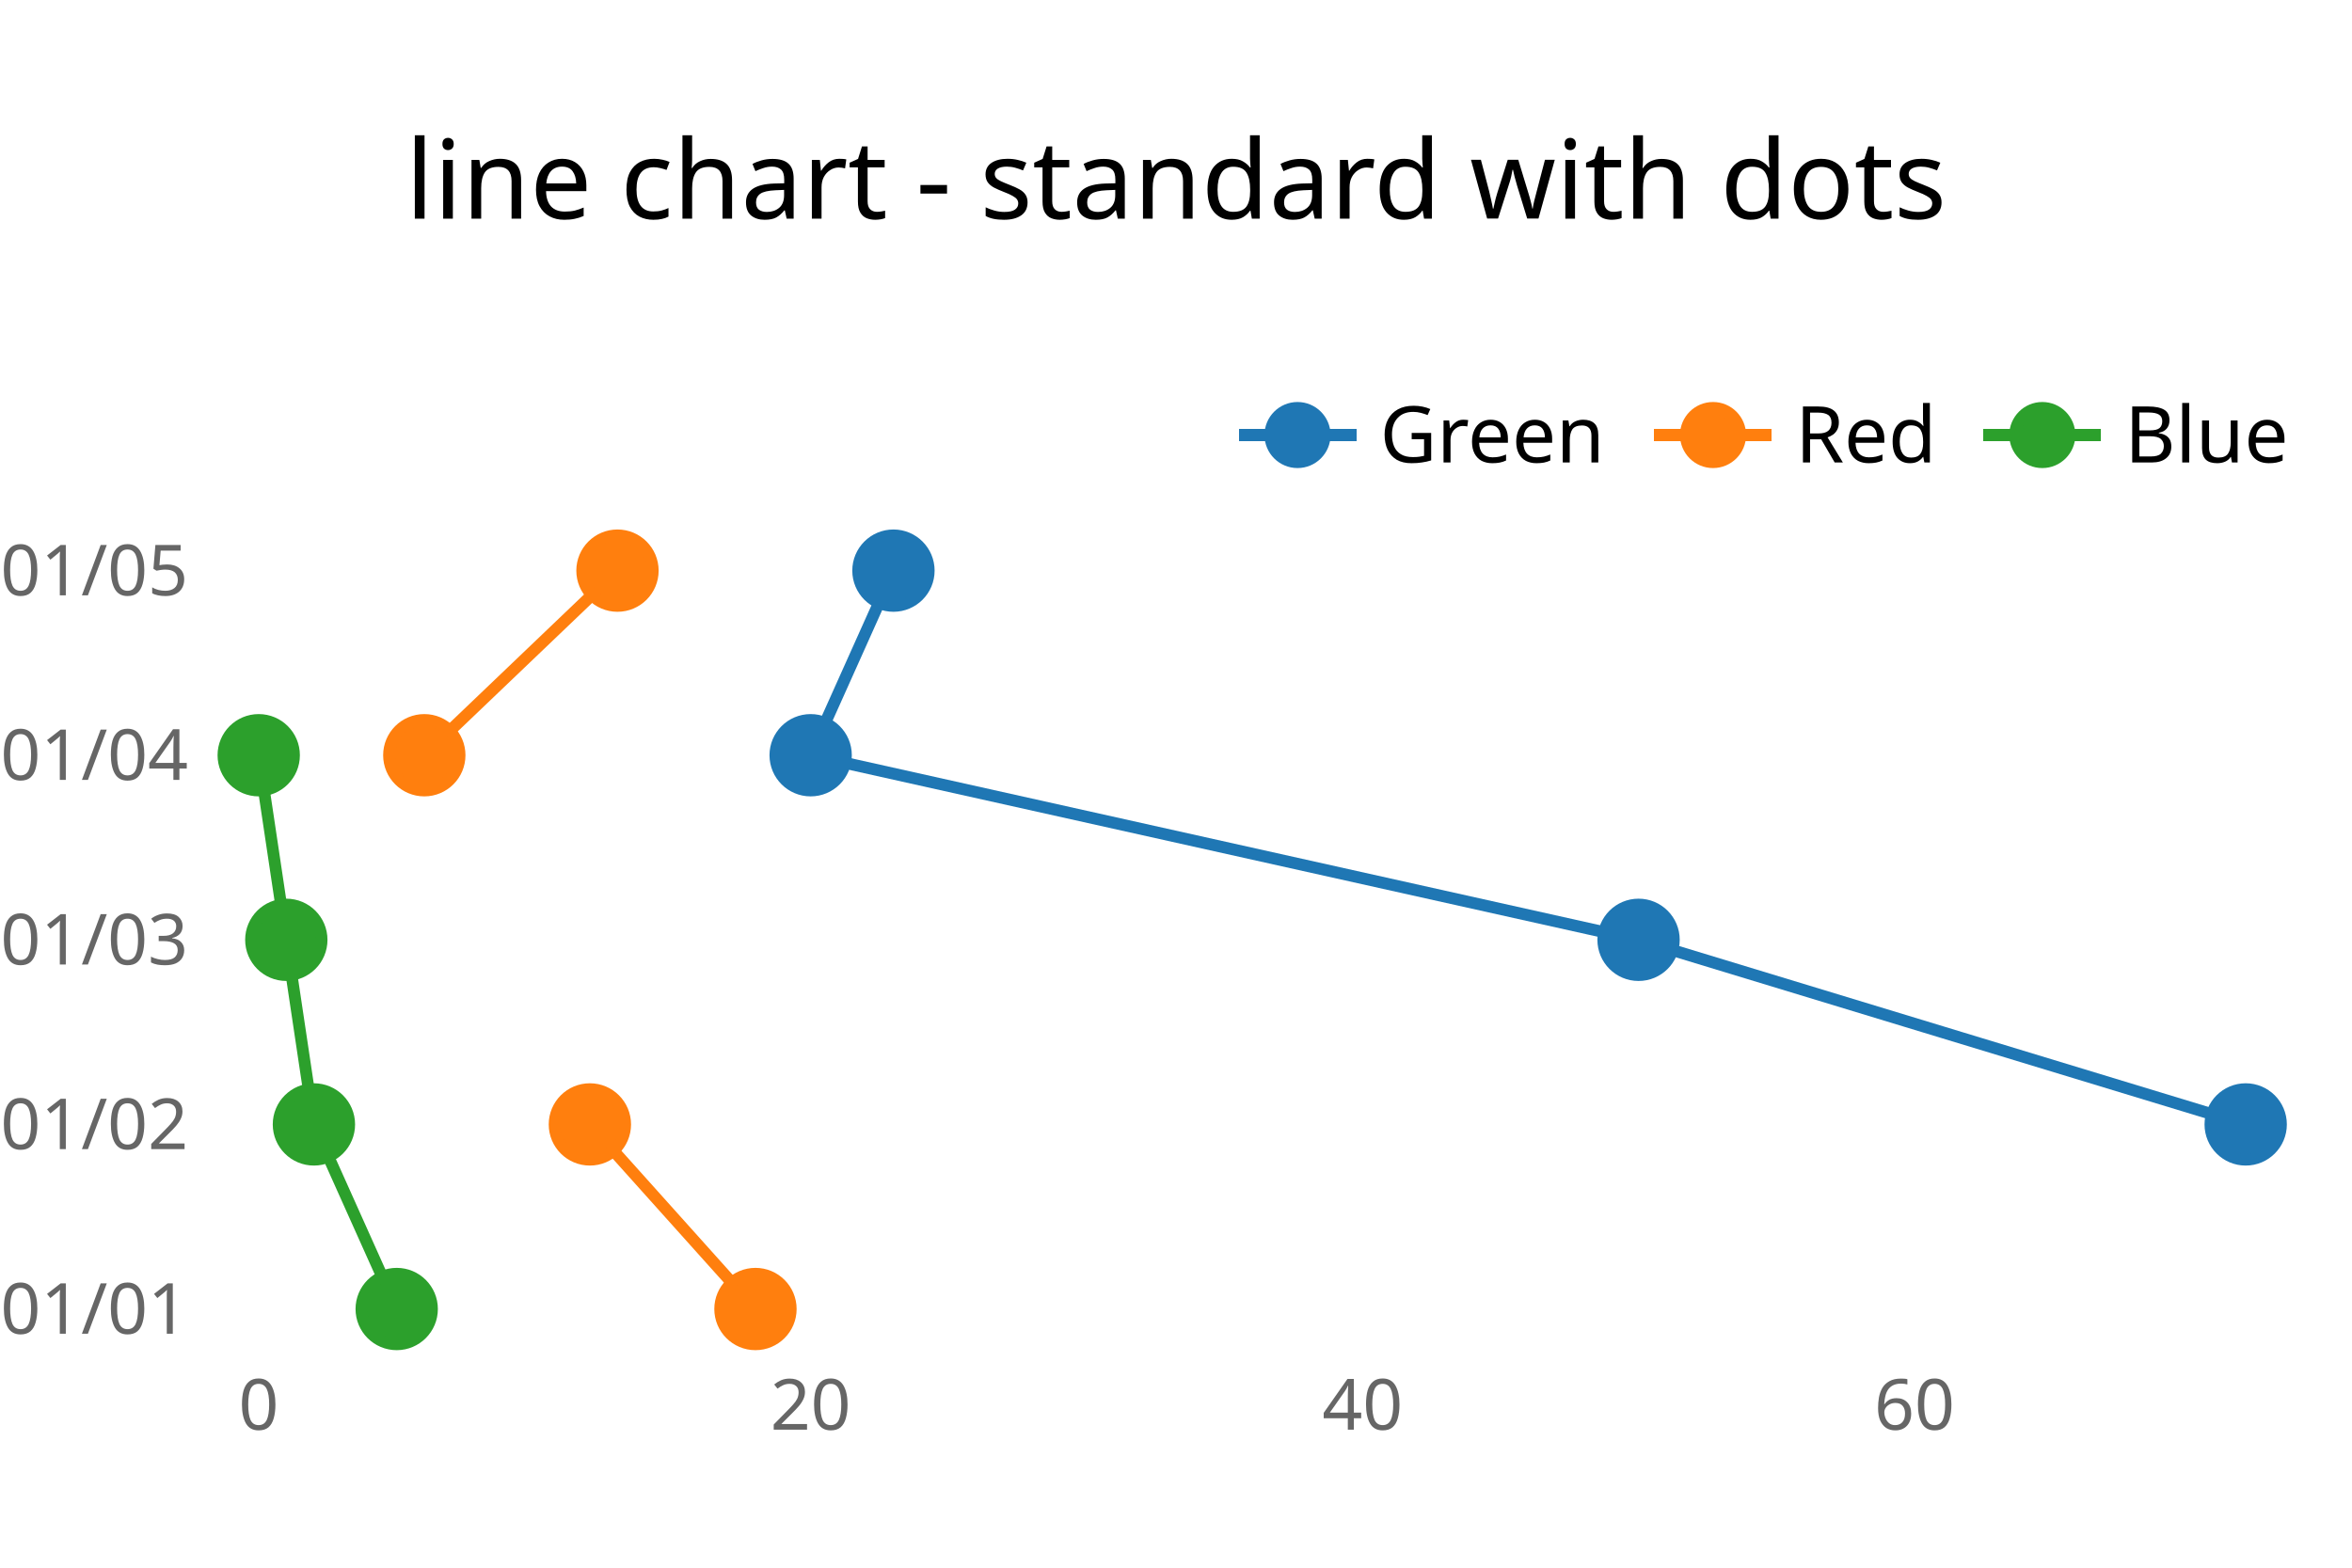
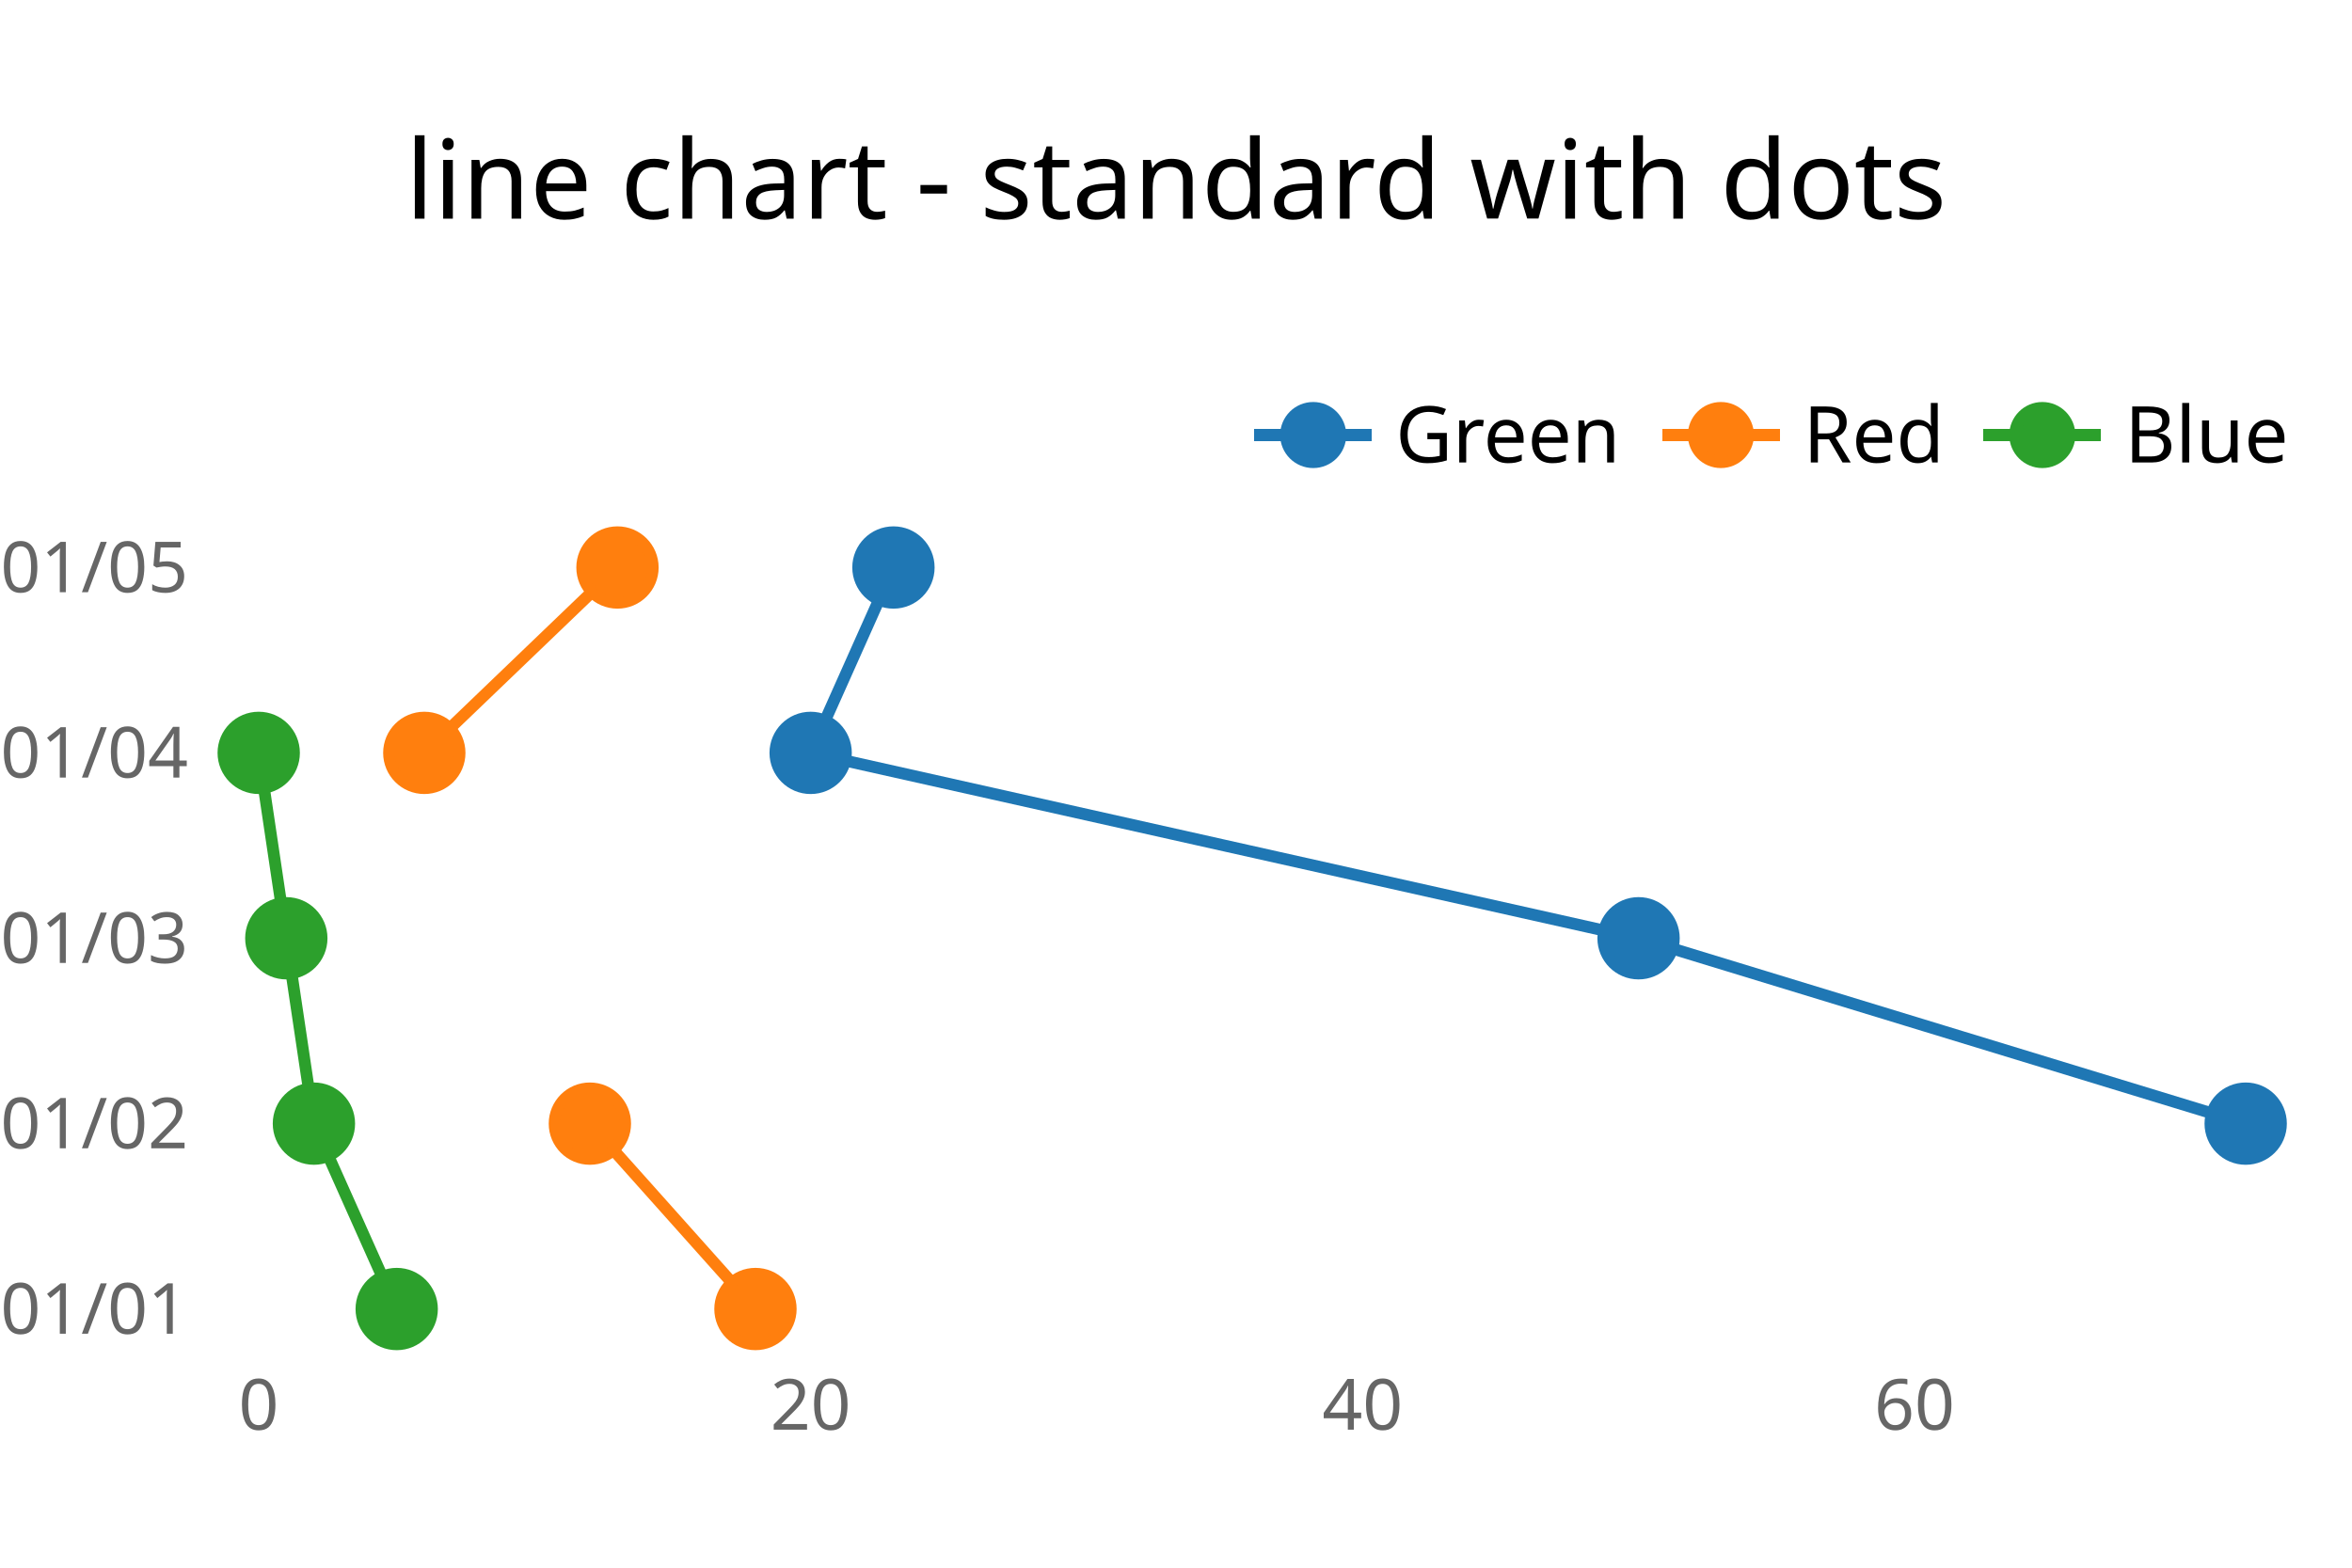
<svg xmlns="http://www.w3.org/2000/svg" contentScriptType="text/ecmascript" width="300" zoomAndPan="magnify" contentStyleType="text/css" viewBox="0 0 300 200" height="200" preserveAspectRatio="xMidYMid meet" version="1.0">
  <g id="canvas" />
  <g font-size="10px" fill="none" width="300" style="-webkit-touch-callout: none; -webkit-user-select: none; -khtml-user-select: none; -moz-user-select: none; -ms-user-select: none; user-select: none;" font-family="sans-serif" height="200" stroke="none" stroke-width="1.5">
    <defs />
    <g>
      <g transform="translate(3,3)">
-         <g transform="translate(40,0)">
+         <g transform="translate(38,0)">
          <g transform="translate(4,4)">
-             <text fill="rgb(0,0,0)" dy=".35em" style="font-family: sans-serif; font-style: normal; font-variant: normal; font-weight: normal; font-size: 14px; " pointer-events="none" transform="translate(103,16)" text-anchor="middle">
+             <text fill="rgb(0,0,0)" dy=".35em" style="font-family: sans-serif; font-style: normal; font-variant: normal; font-weight: normal; font-size: 14px; " pointer-events="none" transform="translate(105,16)" text-anchor="middle">
                            line chart - standard with dots
                        </text>
          </g>
        </g>
      </g>
      <g transform="translate(3,3)">
        <g clip-path="url(#ha)">
          <clipPath id="ha">
            <rect x="0" width="294" height="25" y="40" />
          </clipPath>
          <g transform="translate(0,40)">
            <g transform="translate(5,5)">
-               <g transform="translate(150,0)">
+               <g transform="translate(152,0)">
                <g>
                  <g>
                    <g>
                      <g>
                        <line x1="0" x2="15" y1="7.5" y2="7.5" shape-rendering="crispEdges" stroke="rgb(31,119,180)" pointer-events="none" />
                      </g>
                      <g>
                        <circle fill="rgb(31,119,180)" r="3.464" pointer-events="none" cx="7.5" cy="7.5" stroke="rgb(31,119,180)" />
                      </g>
                    </g>
                  </g>
                  <g>
                    <text fill="rgb(0,0,0)" x="3" dy=".35em" pointer-events="none" transform="translate(15,7.5)">
                                            Green
                                        </text>
                  </g>
                </g>
-                 <g transform="translate(53,0)">
+                 <g transform="translate(52,0)">
                  <g>
                    <g>
                      <g>
                        <line x1="0" x2="15" y1="7.5" y2="7.5" shape-rendering="crispEdges" stroke="rgb(255,127,14)" pointer-events="none" />
                      </g>
                      <g>
                        <circle fill="rgb(255,127,14)" r="3.464" pointer-events="none" cx="7.5" cy="7.5" stroke="rgb(255,127,14)" />
                      </g>
                    </g>
                  </g>
                  <g>
                    <text fill="rgb(0,0,0)" x="3" dy=".35em" pointer-events="none" transform="translate(15,7.5)">
                                            Red
                                        </text>
                  </g>
                </g>
-                 <g transform="translate(95,0)">
+                 <g transform="translate(93,0)">
                  <g>
                    <g>
                      <g>
                        <line x1="0" x2="15" y1="7.5" y2="7.5" shape-rendering="crispEdges" stroke="rgb(44,160,44)" pointer-events="none" />
                      </g>
                      <g>
                        <circle fill="rgb(44,160,44)" r="3.464" pointer-events="none" cx="7.5" cy="7.5" stroke="rgb(44,160,44)" />
                      </g>
                    </g>
                  </g>
                  <g>
                    <text fill="rgb(0,0,0)" x="3" dy=".35em" pointer-events="none" transform="translate(15,7.5)">
                                            Blue
                                        </text>
                  </g>
                </g>
              </g>
            </g>
          </g>
        </g>
      </g>
      <g transform="translate(3,3)">
        <g transform="translate(0,65)">
-           <g transform="translate(0,4.7999)">
-             <g transform="translate(30,-7.105427357601002e-15)" />
-           </g>
-           <g transform="translate(0,4.7999)">
-             <line x1="30" x2="30" y1="0" y2="94.2" stroke="rgb(240,240,240)" stroke-width="0" pointer-events="none" />
-             <line x1="100.4" x2="100.4" y1="0" y2="94.2" stroke="rgb(240,240,240)" stroke-width="0" pointer-events="none" />
-             <line x1="170.8" x2="170.8" y1="0" y2="94.2" stroke="rgb(240,240,240)" stroke-width="0" pointer-events="none" />
-             <line x1="241.2" x2="241.2" y1="0" y2="94.2" stroke="rgb(240,240,240)" stroke-width="0" pointer-events="none" />
-           </g>
-           <g transform="translate(0,4.7999)">
-             <line x1="30" x2="294" y1="94.2" y2="94.2" stroke="rgb(240,240,240)" stroke-width="0" pointer-events="none" />
-             <line x1="30" x2="294" y1="70.65" y2="70.65" stroke="rgb(240,240,240)" stroke-width="0" pointer-events="none" />
-             <line x1="30" x2="294" y1="47.1" y2="47.1" stroke="rgb(240,240,240)" stroke-width="0" pointer-events="none" />
-             <line x1="30" x2="294" y1="23.55" y2="23.55" stroke="rgb(240,240,240)" stroke-width="0" pointer-events="none" />
-             <line x1="30" x2="294" y1="-1.4210854715202004e-14" y2="-1.4210854715202004e-14" stroke="rgb(240,240,240)" stroke-width="0" pointer-events="none" />
-           </g>
-           <g transform="translate(0,4.7999)">
-             <g transform="translate(0,-7.105427357601002e-15)">
-               <g>
-                 <line x1="24" x2="30" y1="94.2" y2="94.2" shape-rendering="crispEdges" stroke="rgb(102,102,102)" stroke-width="0" pointer-events="none" />
-               </g>
-               <g>
-                 <line x1="27" x2="30" y1="82.425" y2="82.425" shape-rendering="crispEdges" stroke="rgb(102,102,102)" stroke-width="0" pointer-events="none" />
-               </g>
-               <g>
-                 <text x="-3" transform="translate(24,94.2001)" fill="rgb(102,102,102)" text-anchor="end" style="font-family: sans-serif; font-style: normal; font-variant: normal; font-weight: normal; font-size: 9px; " dy=".35em" pointer-events="none">
+           <g transform="translate(0,4.4)">
+             <g transform="translate(30,0)" />
+           </g>
+           <g transform="translate(0,4.4)">
+             <line x1="30" x2="30" y1="0" y2="94.6" stroke="rgb(240,240,240)" stroke-width="0" pointer-events="none" />
+             <line x1="100.4" x2="100.4" y1="0" y2="94.6" stroke="rgb(240,240,240)" stroke-width="0" pointer-events="none" />
+             <line x1="170.8" x2="170.8" y1="0" y2="94.6" stroke="rgb(240,240,240)" stroke-width="0" pointer-events="none" />
+             <line x1="241.2" x2="241.2" y1="0" y2="94.6" stroke="rgb(240,240,240)" stroke-width="0" pointer-events="none" />
+           </g>
+           <g transform="translate(0,4.4)">
+             <line x1="30" x2="294" y1="94.6" y2="94.6" stroke="rgb(240,240,240)" stroke-width="0" pointer-events="none" />
+             <line x1="30" x2="294" y1="70.95" y2="70.95" stroke="rgb(240,240,240)" stroke-width="0" pointer-events="none" />
+             <line x1="30" x2="294" y1="47.3" y2="47.3" stroke="rgb(240,240,240)" stroke-width="0" pointer-events="none" />
+             <line x1="30" x2="294" y1="23.65" y2="23.65" stroke="rgb(240,240,240)" stroke-width="0" pointer-events="none" />
+             <line x1="30" x2="294" y1="0" y2="0" stroke="rgb(240,240,240)" stroke-width="0" pointer-events="none" />
+           </g>
+           <g transform="translate(0,4.4)">
+             <g>
+               <g>
+                 <line x1="24" x2="30" y1="94.6" y2="94.6" shape-rendering="crispEdges" stroke="rgb(102,102,102)" stroke-width="0" pointer-events="none" />
+               </g>
+               <g>
+                 <line x1="27" x2="30" y1="82.775" y2="82.775" shape-rendering="crispEdges" stroke="rgb(102,102,102)" stroke-width="0" pointer-events="none" />
+               </g>
+               <g>
+                 <text x="-3" transform="translate(24,94.6)" fill="rgb(102,102,102)" text-anchor="end" style="font-family: sans-serif; font-style: normal; font-variant: normal; font-weight: normal; font-size: 9px; " dy=".35em" pointer-events="none">
                                    01/01
                                </text>
              </g>
              <g>
-                 <line x1="24" x2="30" y1="70.65" y2="70.65" shape-rendering="crispEdges" stroke="rgb(102,102,102)" stroke-width="0" pointer-events="none" />
-               </g>
-               <g>
-                 <line x1="27" x2="30" y1="58.875" y2="58.875" shape-rendering="crispEdges" stroke="rgb(102,102,102)" stroke-width="0" pointer-events="none" />
-               </g>
-               <g>
-                 <text x="-3" transform="translate(24,70.65008)" fill="rgb(102,102,102)" text-anchor="end" style="font-family: sans-serif; font-style: normal; font-variant: normal; font-weight: normal; font-size: 9px; " dy=".35em" pointer-events="none">
+                 <line x1="24" x2="30" y1="70.95" y2="70.95" shape-rendering="crispEdges" stroke="rgb(102,102,102)" stroke-width="0" pointer-events="none" />
+               </g>
+               <g>
+                 <line x1="27" x2="30" y1="59.125" y2="59.125" shape-rendering="crispEdges" stroke="rgb(102,102,102)" stroke-width="0" pointer-events="none" />
+               </g>
+               <g>
+                 <text x="-3" transform="translate(24,70.95)" fill="rgb(102,102,102)" text-anchor="end" style="font-family: sans-serif; font-style: normal; font-variant: normal; font-weight: normal; font-size: 9px; " dy=".35em" pointer-events="none">
                                    01/02
                                </text>
              </g>
              <g>
-                 <line x1="24" x2="30" y1="47.1" y2="47.1" shape-rendering="crispEdges" stroke="rgb(102,102,102)" stroke-width="0" pointer-events="none" />
-               </g>
-               <g>
-                 <line x1="27" x2="30" y1="35.325" y2="35.325" shape-rendering="crispEdges" stroke="rgb(102,102,102)" stroke-width="0" pointer-events="none" />
-               </g>
-               <g>
-                 <text x="-3" transform="translate(24,47.10005)" fill="rgb(102,102,102)" text-anchor="end" style="font-family: sans-serif; font-style: normal; font-variant: normal; font-weight: normal; font-size: 9px; " dy=".35em" pointer-events="none">
+                 <line x1="24" x2="30" y1="47.3" y2="47.3" shape-rendering="crispEdges" stroke="rgb(102,102,102)" stroke-width="0" pointer-events="none" />
+               </g>
+               <g>
+                 <line x1="27" x2="30" y1="35.475" y2="35.475" shape-rendering="crispEdges" stroke="rgb(102,102,102)" stroke-width="0" pointer-events="none" />
+               </g>
+               <g>
+                 <text x="-3" transform="translate(24,47.3)" fill="rgb(102,102,102)" text-anchor="end" style="font-family: sans-serif; font-style: normal; font-variant: normal; font-weight: normal; font-size: 9px; " dy=".35em" pointer-events="none">
                                    01/03
                                </text>
              </g>
              <g>
-                 <line x1="24" x2="30" y1="23.55" y2="23.55" shape-rendering="crispEdges" stroke="rgb(102,102,102)" stroke-width="0" pointer-events="none" />
-               </g>
-               <g>
-                 <line x1="27" x2="30" y1="11.775" y2="11.775" shape-rendering="crispEdges" stroke="rgb(102,102,102)" stroke-width="0" pointer-events="none" />
-               </g>
-               <g>
-                 <text x="-3" transform="translate(24,23.55003)" fill="rgb(102,102,102)" text-anchor="end" style="font-family: sans-serif; font-style: normal; font-variant: normal; font-weight: normal; font-size: 9px; " dy=".35em" pointer-events="none">
+                 <line x1="24" x2="30" y1="23.65" y2="23.65" shape-rendering="crispEdges" stroke="rgb(102,102,102)" stroke-width="0" pointer-events="none" />
+               </g>
+               <g>
+                 <line x1="27" x2="30" y1="11.825" y2="11.825" shape-rendering="crispEdges" stroke="rgb(102,102,102)" stroke-width="0" pointer-events="none" />
+               </g>
+               <g>
+                 <text x="-3" transform="translate(24,23.65)" fill="rgb(102,102,102)" text-anchor="end" style="font-family: sans-serif; font-style: normal; font-variant: normal; font-weight: normal; font-size: 9px; " dy=".35em" pointer-events="none">
                                    01/04
                                </text>
              </g>
              <g>
                <line x1="24" x2="30" y1="0" y2="0" shape-rendering="crispEdges" stroke="rgb(102,102,102)" stroke-width="0" pointer-events="none" />
              </g>
              <g />
              <g>
                <text x="-3" transform="translate(24,0)" fill="rgb(102,102,102)" text-anchor="end" style="font-family: sans-serif; font-style: normal; font-variant: normal; font-weight: normal; font-size: 9px; " dy=".35em" pointer-events="none">
                                    01/05
                                </text>
              </g>
            </g>
-             <g transform="translate(0,-7.105427357601002e-15)">
-               <line stroke-linecap="square" x1="30" x2="30" y1="0" y2="94.2" shape-rendering="crispEdges" stroke="rgb(102,102,102)" stroke-width="0" pointer-events="none" />
-             </g>
-           </g>
-           <g transform="translate(0,4.7999)">
-             <g transform="translate(30,94.2001)">
+             <g>
+               <line stroke-linecap="square" x1="30" x2="30" y1="0" y2="94.6" shape-rendering="crispEdges" stroke="rgb(102,102,102)" stroke-width="0" pointer-events="none" />
+             </g>
+           </g>
+           <g transform="translate(0,4.4)">
+             <g transform="translate(30,94.6)">
              <g>
                <g>
                  <line x1="0" x2="0" y1="0" y2="6" shape-rendering="crispEdges" stroke="rgb(102,102,102)" stroke-width="0" pointer-events="none" />
                </g>
                <g>
                  <line x1="35.2" x2="35.2" y1="0" y2="3" shape-rendering="crispEdges" stroke="rgb(102,102,102)" stroke-width="0" pointer-events="none" />
                </g>
                <g>
                  <text y="3" transform="translate(0,6)" fill="rgb(102,102,102)" text-anchor="middle" style="font-family: sans-serif; font-style: normal; font-variant: normal; font-weight: normal; font-size: 9px; " dy=".71em" pointer-events="none">
                                        0
                                    </text>
                </g>
                <g transform="translate(70.4,0)">
                  <line x1="0" x2="0" y1="0" y2="6" shape-rendering="crispEdges" stroke="rgb(102,102,102)" stroke-width="0" pointer-events="none" />
                </g>
                <g transform="translate(70.4,0)">
                  <line x1="35.2" x2="35.2" y1="0" y2="3" shape-rendering="crispEdges" stroke="rgb(102,102,102)" stroke-width="0" pointer-events="none" />
                </g>
                <g transform="translate(70.4,0)">
                  <text y="3" transform="translate(0,6)" fill="rgb(102,102,102)" text-anchor="middle" style="font-family: sans-serif; font-style: normal; font-variant: normal; font-weight: normal; font-size: 9px; " dy=".71em" pointer-events="none">
                                        20
                                    </text>
                </g>
                <g transform="translate(140.8,0)">
                  <line x1="0" x2="0" y1="0" y2="6" shape-rendering="crispEdges" stroke="rgb(102,102,102)" stroke-width="0" pointer-events="none" />
                </g>
                <g transform="translate(140.8,0)">
                  <line x1="35.2" x2="35.2" y1="0" y2="3" shape-rendering="crispEdges" stroke="rgb(102,102,102)" stroke-width="0" pointer-events="none" />
                </g>
                <g transform="translate(140.8,0)">
                  <text y="3" transform="translate(0,6)" fill="rgb(102,102,102)" text-anchor="middle" style="font-family: sans-serif; font-style: normal; font-variant: normal; font-weight: normal; font-size: 9px; " dy=".71em" pointer-events="none">
                                        40
                                    </text>
                </g>
                <g transform="translate(211.2,0)">
                  <line x1="0" x2="0" y1="0" y2="6" shape-rendering="crispEdges" stroke="rgb(102,102,102)" stroke-width="0" pointer-events="none" />
                </g>
                <g transform="translate(211.2,0)" />
                <g transform="translate(211.2,0)">
                  <text y="3" transform="translate(0,6)" fill="rgb(102,102,102)" text-anchor="middle" style="font-family: sans-serif; font-style: normal; font-variant: normal; font-weight: normal; font-size: 9px; " dy=".71em" pointer-events="none">
                                        60
                                    </text>
                </g>
              </g>
              <g>
                <line stroke-linecap="square" x1="0" x2="264" y1="0" y2="0" shape-rendering="crispEdges" stroke="rgb(102,102,102)" stroke-width="0" pointer-events="none" />
              </g>
            </g>
          </g>
-           <g transform="translate(0,4.7999)">
-             <g transform="translate(30,-7.105427357601002e-15)">
+           <g transform="translate(0,4.4)">
+             <g transform="translate(30,0)">
              <g>
                <g />
                <g>
-                   <path d="M253.44,70.65L214.72,58.875L176,47.1L123.2,35.325L70.4,23.55L75.68,11.775L80.96,0" pointer-events="none" stroke="rgb(31,119,180)" />
-                 </g>
-                 <g>
-                   <circle fill="rgb(31,119,180)" r="4.5" pointer-events="none" cx="253.44" cy="70.65" stroke="rgb(31,119,180)" />
-                   <circle fill="rgb(31,119,180)" r="4.5" pointer-events="none" cx="176" cy="47.1" stroke="rgb(31,119,180)" />
-                   <circle fill="rgb(31,119,180)" r="4.5" pointer-events="none" cx="70.4" cy="23.55" stroke="rgb(31,119,180)" />
+                   <path d="M253.44,70.95L214.72,59.125L176,47.3L123.2,35.475L70.4,23.65L75.68,11.825L80.96,0" pointer-events="none" stroke="rgb(31,119,180)" />
+                 </g>
+                 <g>
+                   <circle fill="rgb(31,119,180)" r="4.5" pointer-events="none" cx="253.44" cy="70.95" stroke="rgb(31,119,180)" />
+                   <circle fill="rgb(31,119,180)" r="4.5" pointer-events="none" cx="176" cy="47.3" stroke="rgb(31,119,180)" />
+                   <circle fill="rgb(31,119,180)" r="4.5" pointer-events="none" cx="70.4" cy="23.65" stroke="rgb(31,119,180)" />
                  <circle fill="rgb(31,119,180)" r="4.5" pointer-events="none" cx="80.96" cy="0" stroke="rgb(31,119,180)" />
                </g>
                <g />
                <g>
-                   <path d="M63.36,94.2L52.8,82.425L42.24,70.65" pointer-events="none" stroke="rgb(255,127,14)" />
-                   <path d="M21.12,23.55L33.44,11.775L45.76,0" pointer-events="none" stroke="rgb(255,127,14)" />
-                 </g>
-                 <g>
-                   <circle fill="rgb(255,127,14)" r="4.5" pointer-events="none" cx="63.36" cy="94.2" stroke="rgb(255,127,14)" />
-                   <circle fill="rgb(255,127,14)" r="4.5" pointer-events="none" cx="42.24" cy="70.65" stroke="rgb(255,127,14)" />
-                   <circle fill="rgb(255,127,14)" r="4.5" pointer-events="none" cx="21.12" cy="23.55" stroke="rgb(255,127,14)" />
+                   <path d="M63.36,94.6L52.8,82.775L42.24,70.95" pointer-events="none" stroke="rgb(255,127,14)" />
+                   <path d="M21.12,23.65L33.44,11.825L45.76,0" pointer-events="none" stroke="rgb(255,127,14)" />
+                 </g>
+                 <g>
+                   <circle fill="rgb(255,127,14)" r="4.5" pointer-events="none" cx="63.36" cy="94.6" stroke="rgb(255,127,14)" />
+                   <circle fill="rgb(255,127,14)" r="4.5" pointer-events="none" cx="42.24" cy="70.95" stroke="rgb(255,127,14)" />
+                   <circle fill="rgb(255,127,14)" r="4.5" pointer-events="none" cx="21.12" cy="23.65" stroke="rgb(255,127,14)" />
                  <circle fill="rgb(255,127,14)" r="4.5" pointer-events="none" cx="45.76" cy="0" stroke="rgb(255,127,14)" />
                </g>
                <g />
                <g>
-                   <path d="M17.6,94.2L12.32,82.425L7.04,70.65L5.28,58.875L3.52,47.1L1.76,35.325L0,23.55" pointer-events="none" stroke="rgb(44,160,44)" />
-                 </g>
-                 <g>
-                   <circle fill="rgb(44,160,44)" r="4.5" pointer-events="none" cx="17.6" cy="94.2" stroke="rgb(44,160,44)" />
-                   <circle fill="rgb(44,160,44)" r="4.5" pointer-events="none" cx="7.04" cy="70.65" stroke="rgb(44,160,44)" />
-                   <circle fill="rgb(44,160,44)" r="4.5" pointer-events="none" cx="3.52" cy="47.1" stroke="rgb(44,160,44)" />
-                   <circle fill="rgb(44,160,44)" r="4.5" pointer-events="none" cx="0" cy="23.55" stroke="rgb(44,160,44)" />
+                   <path d="M17.6,94.6L12.32,82.775L7.04,70.95L5.28,59.125L3.52,47.3L1.76,35.475L0,23.65" pointer-events="none" stroke="rgb(44,160,44)" />
+                 </g>
+                 <g>
+                   <circle fill="rgb(44,160,44)" r="4.5" pointer-events="none" cx="17.6" cy="94.6" stroke="rgb(44,160,44)" />
+                   <circle fill="rgb(44,160,44)" r="4.5" pointer-events="none" cx="7.04" cy="70.95" stroke="rgb(44,160,44)" />
+                   <circle fill="rgb(44,160,44)" r="4.5" pointer-events="none" cx="3.52" cy="47.3" stroke="rgb(44,160,44)" />
+                   <circle fill="rgb(44,160,44)" r="4.5" pointer-events="none" cx="0" cy="23.65" stroke="rgb(44,160,44)" />
                </g>
              </g>
            </g>
          </g>
        </g>
      </g>
    </g>
  </g>
</svg>
